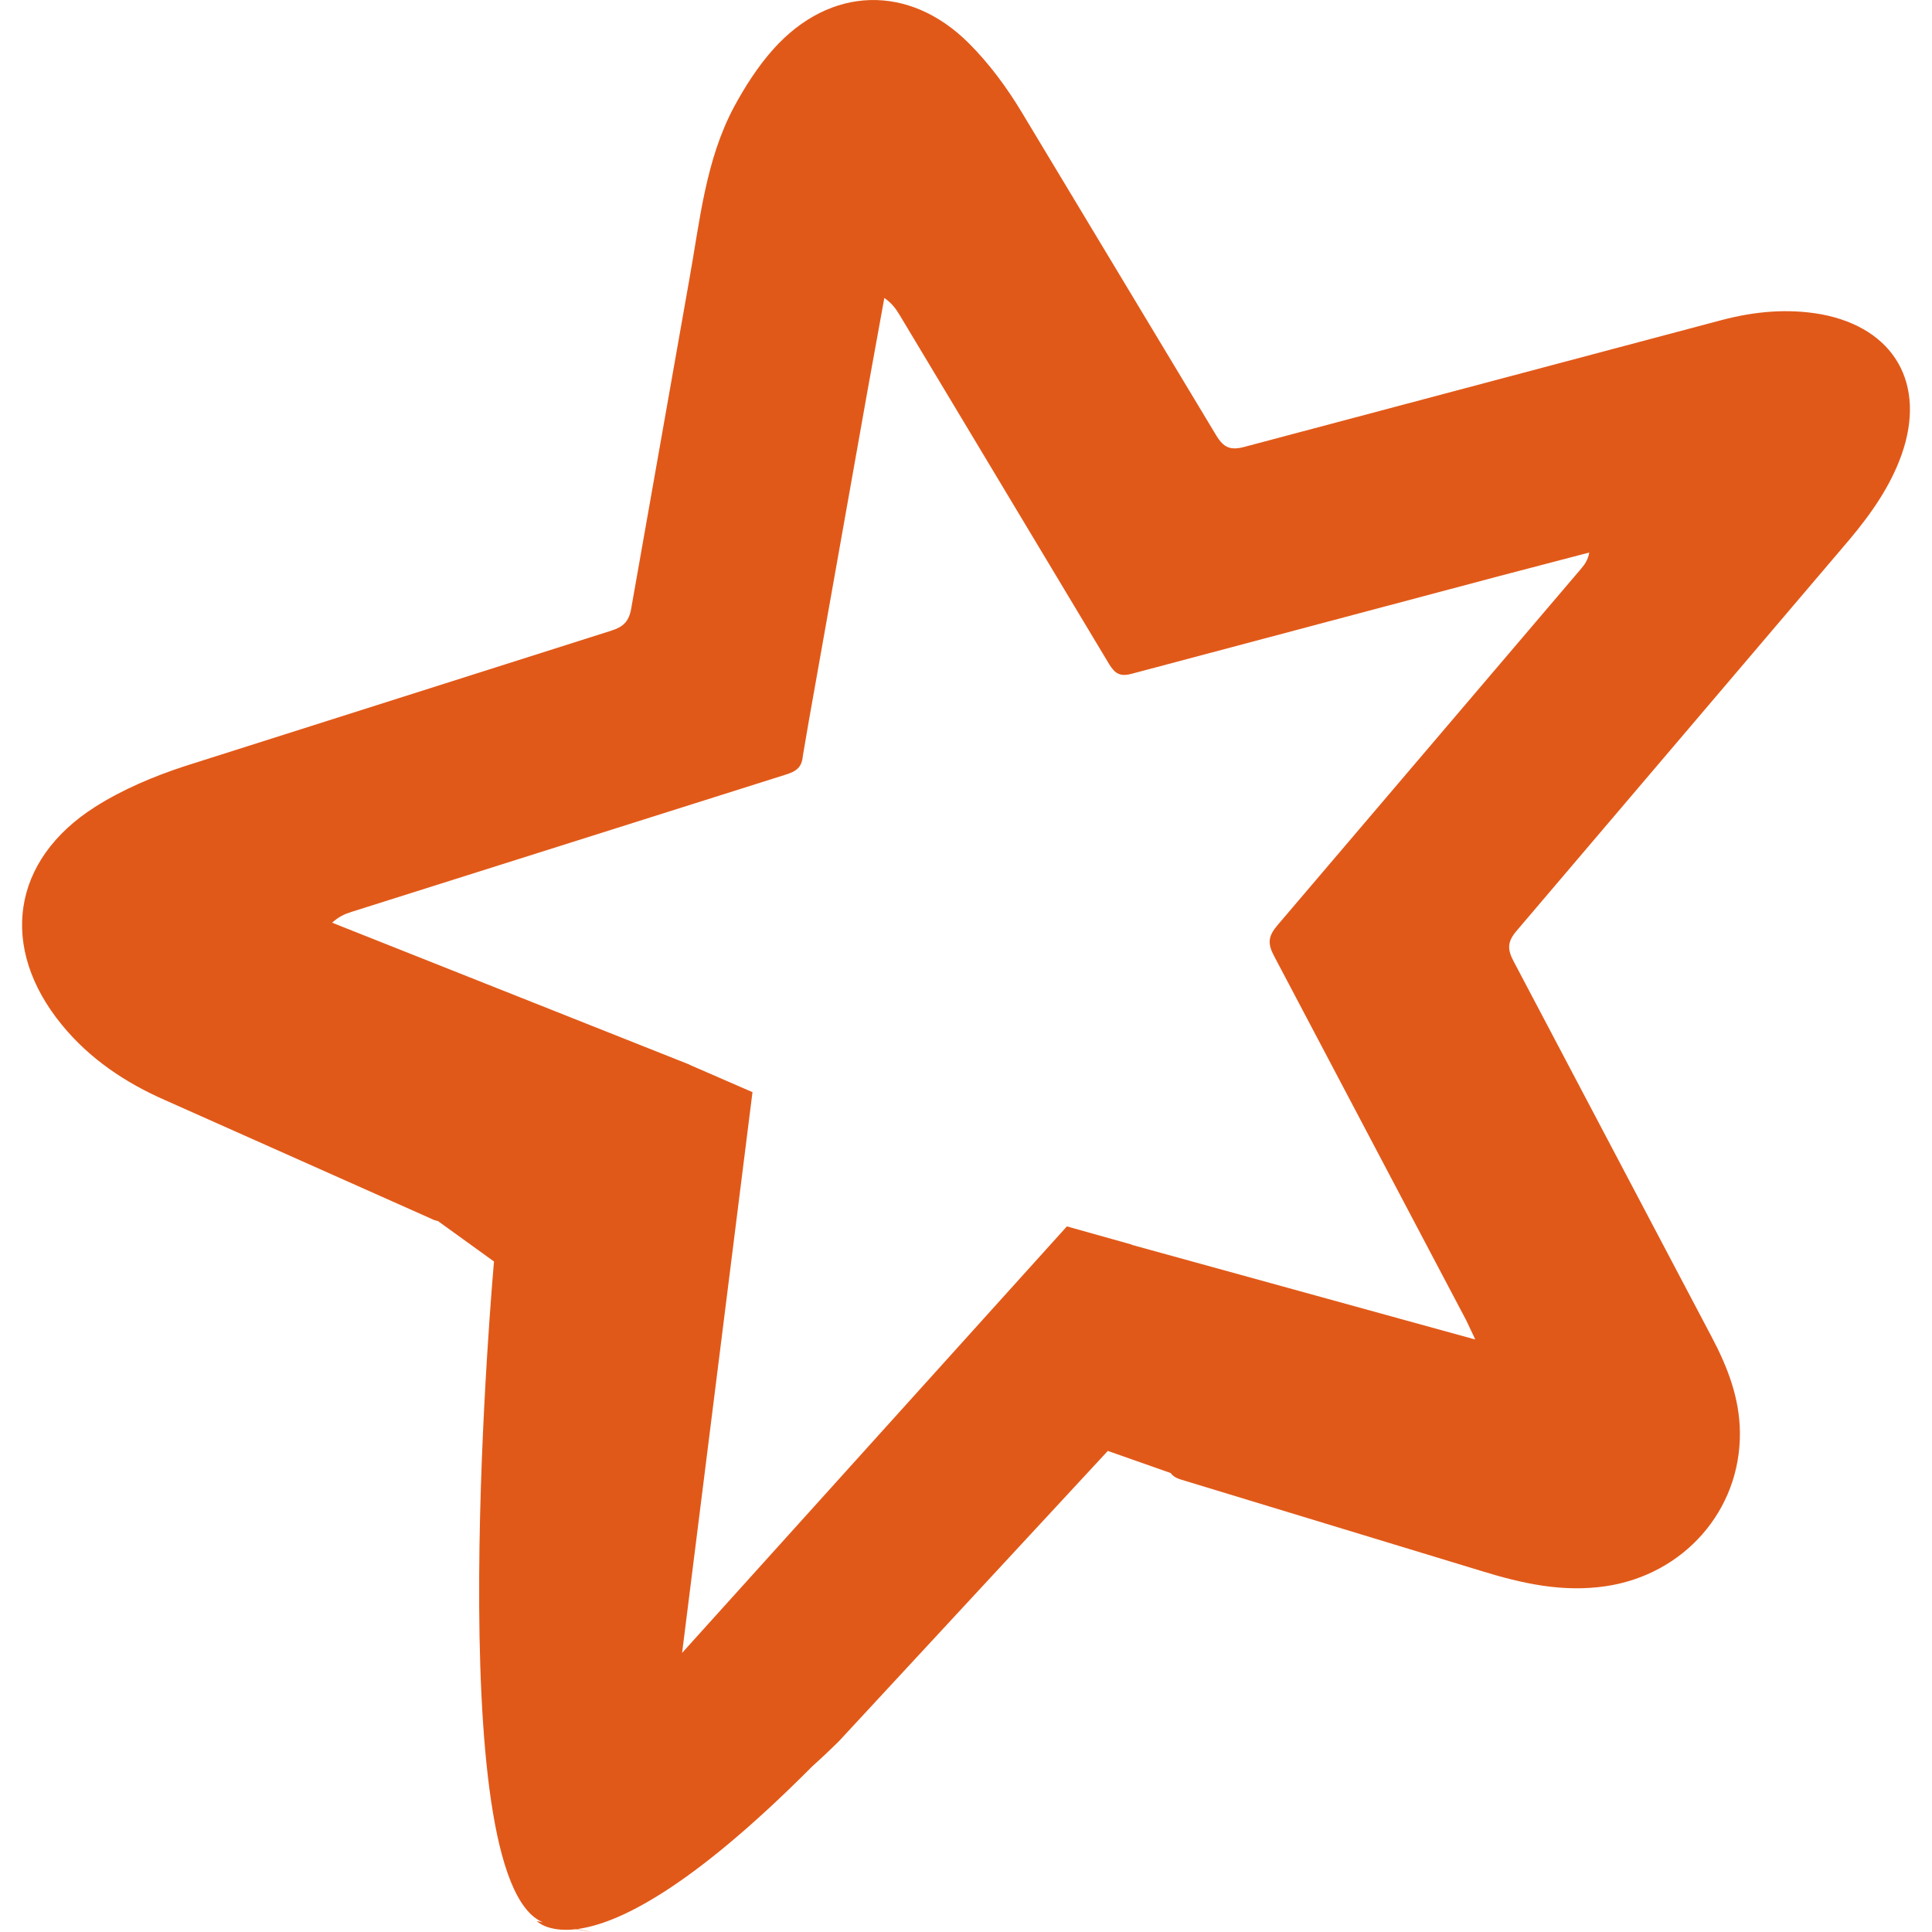
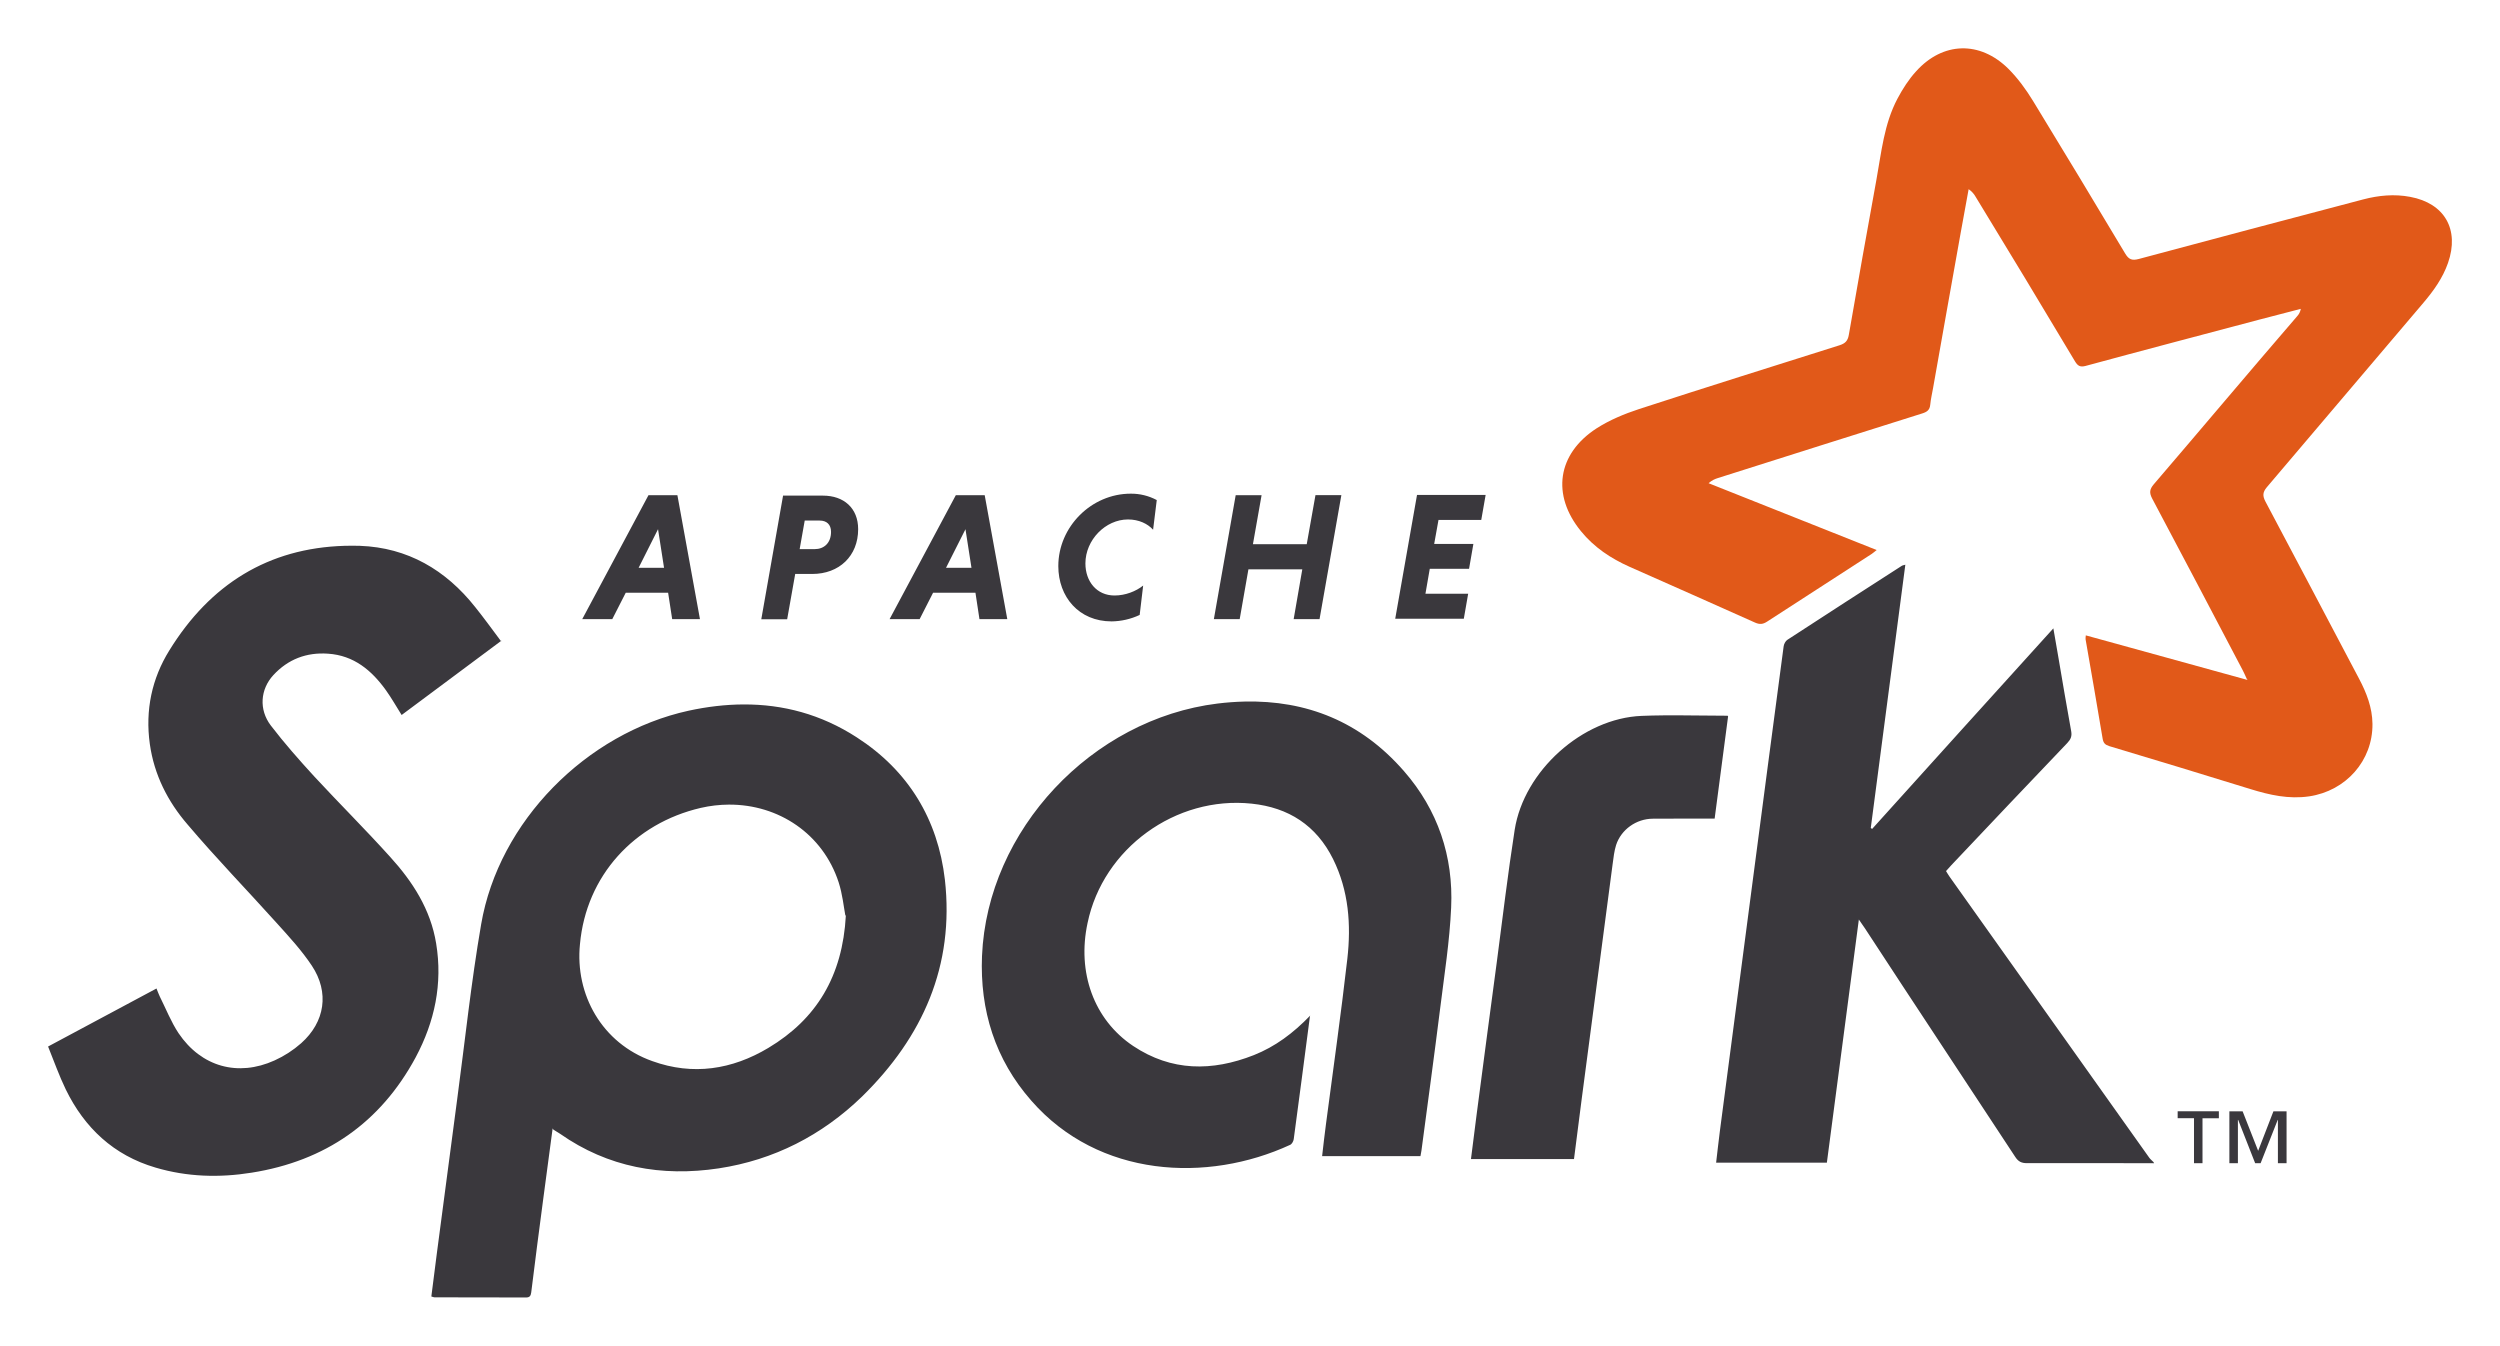
- <svg xmlns="http://www.w3.org/2000/svg" viewBox="0 0 128 128">
-   <path fill="#e15919" d="M57.646.004c-2.269.064-4.51 1.143-6.384 3.223-1.03 1.146-1.905 2.51-2.63 3.855-1.89 3.54-2.262 7.547-2.962 11.43l-3.852 21.81c-.148.856-.532 1.21-1.3 1.455l-28.268 8.98c-2.06.673-4.125 1.543-5.947 2.7-5.558 3.53-6.38 9.338-2.207 14.438 1.842 2.256 4.216 3.843 6.85 4.996l17.603 7.843c.147.08.304.132.463.162l3.717 2.682s-3.7 40.948 3.246 43.781c-.061-.01-.41-.082-.41-.082s.704.761 2.603.537c1.454.27 1.262.226.074-.01 2.583-.334 7.337-2.497 15.578-10.784a47.396 47.396 0 0 0 1.776-1.676l17.8-19.217 4.163 1.465c.15.207.367.34.714.443l19.823 6.031c2.709.836 5.389 1.448 8.277 1.026 5.156-.755 8.951-5 8.9-10.192-.02-2.28-.82-4.339-1.87-6.324l-13.128-24.898c-.418-.787-.405-1.296.196-2l22.054-25.922c1.428-1.703 2.717-3.529 3.465-5.645 1.643-4.67-.482-8.382-5.33-9.289-2.229-.398-4.427-.188-6.6.385l-31.597 8.395c-.93.25-1.39.075-1.895-.772l-12.9-21.434c-.975-1.615-2.14-3.194-3.477-4.527C62.212.89 59.915-.059 57.646.004zm.944 19.736c.51.358.768.727 1.01 1.125l13.88 23.13c.382.628.725.85 1.485.648l24.443-6.497 5.885-1.54c-.087.493-.302.79-.537 1.068l-20.16 23.672c-.57.688-.623 1.17-.194 1.976l12.743 24.16.585 1.237-.015.02-22.727-6.264-.006-.018-4.298-1.205-25.493 28.256 4.663-37.15-4.184-1.82.008-.007-23.674-9.4c.454-.413.86-.585 1.285-.717l28.777-9.096c.676-.21 1.061-.47 1.125-1.242l.403-2.355 3.875-21.807 1.12-6.174z" />
+ <svg xmlns="http://www.w3.org/2000/svg" viewBox="-2.56 28.18 133.12 71.63" width="118.9" height="64">
+   <path fill="#e15919" d="M117.085 64.337c-.109-.237-.16-.357-.22-.47-1.604-3.049-3.203-6.102-4.826-9.152-.16-.308-.14-.489.08-.753 2.553-2.978 5.074-5.98 7.63-8.944a.777.777 0 0 0 .205-.405 839.8 839.8 0 0 0-2.232.58c-3.078.818-6.184 1.632-9.233 2.461-.289.076-.417-.008-.561-.248a1047.83 1047.83 0 0 0-5.278-8.74 1.222 1.222 0 0 0-.384-.425c-.14.782-.285 1.555-.425 2.332-.49 2.753-.982 5.486-1.467 8.247-.052.297-.124.598-.152.894-.024.28-.168.389-.429.469-3.63 1.142-7.257 2.292-10.884 3.442-.16.052-.316.116-.489.273 2.97 1.178 5.94 2.356 8.949 3.558-.109.084-.18.152-.26.204-1.856 1.199-3.716 2.4-5.567 3.603-.224.148-.4.168-.65.056-2.22-.998-4.451-1.98-6.68-2.97-.997-.444-1.89-1.037-2.588-1.895-1.579-1.927-1.266-4.123.838-5.482.689-.44 1.47-.765 2.252-1.022 3.558-1.158 7.133-2.276 10.68-3.398.296-.096.436-.228.492-.553.477-2.753.97-5.526 1.467-8.247.268-1.47.408-2.977 1.122-4.328.276-.52.6-1.03.997-1.462 1.42-1.575 3.395-1.631 4.91-.132.504.504.937 1.098 1.314 1.715a976.243 976.243 0 0 1 4.905 8.122c.192.321.364.385.717.293 3.98-1.07 7.959-2.12 11.958-3.174.825-.216 1.655-.296 2.5-.136 1.836.34 2.637 1.74 2.016 3.518-.28.806-.77 1.487-1.318 2.132-2.781 3.27-5.567 6.56-8.332 9.814-.224.269-.228.46-.072.761 1.667 3.138 3.314 6.268 4.99 9.442.396.749.7 1.534.709 2.396.02 1.964-1.419 3.57-3.37 3.859-1.09.16-2.108-.072-3.134-.389a824.96 824.96 0 0 0-7.506-2.284c-.228-.072-.32-.164-.36-.413-.289-1.759-.602-3.514-.906-5.277-.008-.048.004-.1.012-.209 2.85.79 5.69 1.563 8.62 2.377" />
+   <path fill="#3a383d" d="M57.648 54.455c-2.095 0-3.855 1.764-3.855 3.856 0 1.639 1.094 2.945 2.838 2.945a3.62 3.62 0 0 0 1.49-.342h.004l.186-1.566c-.381.305-.944.529-1.526.529-.949 0-1.549-.75-1.549-1.707 0-1.254 1.07-2.342 2.268-2.342.577 0 1.047.226 1.336.547l.195-1.58a2.891 2.891 0 0 0-1.387-.34zm15.245.068-1.16 6.59h3.652l.232-1.33h-2.275l.23-1.326h2.092l.23-1.324h-2.087l.23-1.28h2.277l.233-1.33h-3.654zm-1.16 6.59h-.003v.01l.002-.01zm-4.247-6.58-.465 2.612h-2.865l.461-2.61h-1.379l-1.162 6.6h1.375l.465-2.653h2.869l-.46 2.653h1.378l1.162-6.602h-1.379zm-35.515.002-3.528 6.6h1.6l.717-1.406h2.256l.216 1.406h1.479l-1.201-6.6h-1.54zm16.365 0-3.527 6.6h1.6l.716-1.406h2.256l.213 1.406h1.482l-1.203-6.6h-1.537zm-9.197.012-1.162 6.596h1.378l.428-2.413h.91c1.434 0 2.442-.957 2.442-2.384 0-1.13-.77-1.787-1.875-1.787h-2.114l-.007-.012zm1.15 1.338h.805l-.004.002c.36 0 .601.203.601.6 0 .601-.38.921-.869.921h-.802l.27-1.523zm-7.81.46.32 2.057h-1.354l1.034-2.056zm16.37 0 .32 2.057h-1.355l1.036-2.056zm-33.07.887c-4.048.123-7.145 2.042-9.32 5.565-.933 1.5-1.293 3.19-1.041 4.99.229 1.631.949 3.057 2.012 4.287 1.522 1.795 3.165 3.488 4.74 5.239.66.73 1.335 1.462 1.877 2.279.94 1.419.7 2.995-.57 4.125a5.678 5.678 0 0 1-1.415.916c-1.955.886-3.905.342-5.115-1.45-.4-.604-.673-1.302-1.002-1.96-.06-.128-.108-.26-.172-.42C3.85 81.829 1.951 82.85 0 83.893c.316.782.588 1.554.941 2.283.997 2.044 2.55 3.51 4.782 4.164 1.675.497 3.39.548 5.113.271 3.92-.62 6.863-2.66 8.738-6.142 1.014-1.9 1.443-3.919 1.09-6.063-.296-1.823-1.257-3.299-2.455-4.617-1.319-1.463-2.71-2.844-4.045-4.287-.8-.874-1.585-1.763-2.303-2.701-.649-.853-.558-1.932.135-2.686.782-.845 1.765-1.22 2.91-1.14 1.38.092 2.325.889 3.09 1.955.297.416.55.865.83 1.31 1.744-1.301 3.484-2.597 5.287-3.937-.469-.628-.903-1.228-1.369-1.809-1.567-1.98-3.598-3.17-6.142-3.262a14.075 14.075 0 0 0-.823 0zm8.334 5.07.01.014.025-.039c-.011.01-.023.017-.035.026zm74.782-4.064c-.104.032-.148.031-.176.051-2.036 1.31-4.072 2.62-6.104 3.947-.1.064-.185.226-.2.35-.562 4.205-1.11 8.41-1.663 12.613-.577 4.412-1.158 8.785-1.732 13.197-.072.553-.132 1.11-.2 1.682h5.897c.565-4.288 1.13-8.574 1.703-12.947.152.217.24.343.324.47 2.64 4.044 5.337 8.107 8.002 12.167.164.252.333.336.629.336 2.262-.008 4.501 0 6.748.003v-.048c-.077-.08-.172-.153-.236-.24l-10.635-14.967c-.069-.095-.124-.197-.19-.301.102-.112.19-.213.278-.309 2.063-2.184 4.117-4.352 6.181-6.512.181-.193.254-.357.206-.625-.244-1.33-.465-2.668-.694-4.003-.08-.465-.164-.929-.256-1.475-3.258 3.587-6.452 7.142-9.65 10.68l-.072-.051c.613-4.657 1.227-9.318 1.84-14.018zm13.228 31.87v.03l.018-.03h-.018zm-48.42-24.583c-.471.011-.95.046-1.437.106-6.676.825-12.25 6.72-12.536 13.44-.117 2.89.693 5.51 2.633 7.714 3.586 4.096 9.362 4.38 13.774 2.344.092-.04.175-.189.191-.3.29-2.145.568-4.292.865-6.556l.018-.033c-.914.95-1.874 1.66-3.004 2.11-2.228.878-4.39.872-6.43-.487-2.096-1.402-2.994-3.921-2.425-6.554.826-3.967 4.693-6.776 8.74-6.348 1.96.205 3.442 1.158 4.332 2.95.834 1.686.967 3.496.758 5.32-.332 2.925-.754 5.86-1.135 8.78-.076.57-.14 1.138-.207 1.72h5.236c.02-.114.04-.206.053-.293.332-2.512.682-5.053.998-7.586.221-1.78.504-3.563.584-5.362.125-2.72-.708-5.193-2.508-7.256-2.307-2.65-5.2-3.786-8.5-3.709zm-26.678.153c-.957.004-1.932.12-2.92.334-5.442 1.194-10.11 5.895-11.046 11.38-.533 3.095-.859 6.204-1.276 9.317-.364 2.725-.72 5.448-1.078 8.168-.1.774-.197 1.553-.297 2.326.088.024.124.045.164.045 1.623.004 3.246.004 4.866.008.204.005.265-.084.289-.272a553.527 553.527 0 0 1 .636-4.949c.164-1.238.328-2.473.504-3.783l.037.064c.16.1.265.16.358.223 2.556 1.792 5.414 2.299 8.45 1.842 2.93-.445 5.495-1.756 7.63-3.824 3.238-3.174 4.925-6.97 4.412-11.545-.372-3.214-1.946-5.815-4.7-7.586-1.897-1.226-3.922-1.758-6.029-1.748zm48.965.582c-.378.004-.756.011-1.133.027-3.154.124-6.27 2.932-6.763 6.065-.365 2.349-.645 4.704-.953 7.048-.361 2.681-.718 5.41-1.075 8.123-.1.781-.195 1.559-.3 2.364h5.486c.137-1.07.271-2.128.408-3.182l1.65-12.533c.045-.341.084-.688.184-1.008.27-.826 1.075-1.398 1.957-1.402 1.09-.008 2.175-.004 3.29-.004l.716-5.442-.023-.037c-1.167 0-2.31-.03-3.444-.02zm-49.736 4.752c2.655-.012 5.006 1.567 5.842 4.136.205.633.27 1.307.357 1.768h.027c-.176 3.233-1.562 5.515-4.123 7.049-1.935 1.158-4.023 1.486-6.183.705-2.681-.95-4.124-3.548-3.852-6.229.33-3.638 2.884-6.43 6.434-7.255a6.867 6.867 0 0 1 1.498-.174zm77.142 16.33v.369h.87v2.396h.453v-2.396l.004.002h.867v-.371h-2.194zm2.754.002v2.763h.454v-2.306h.015l.904 2.306h.29l.91-2.306h.011v2.306h.461v-2.763h-.7l-.813 2.103-.827-2.103h-.705z" />
</svg>
